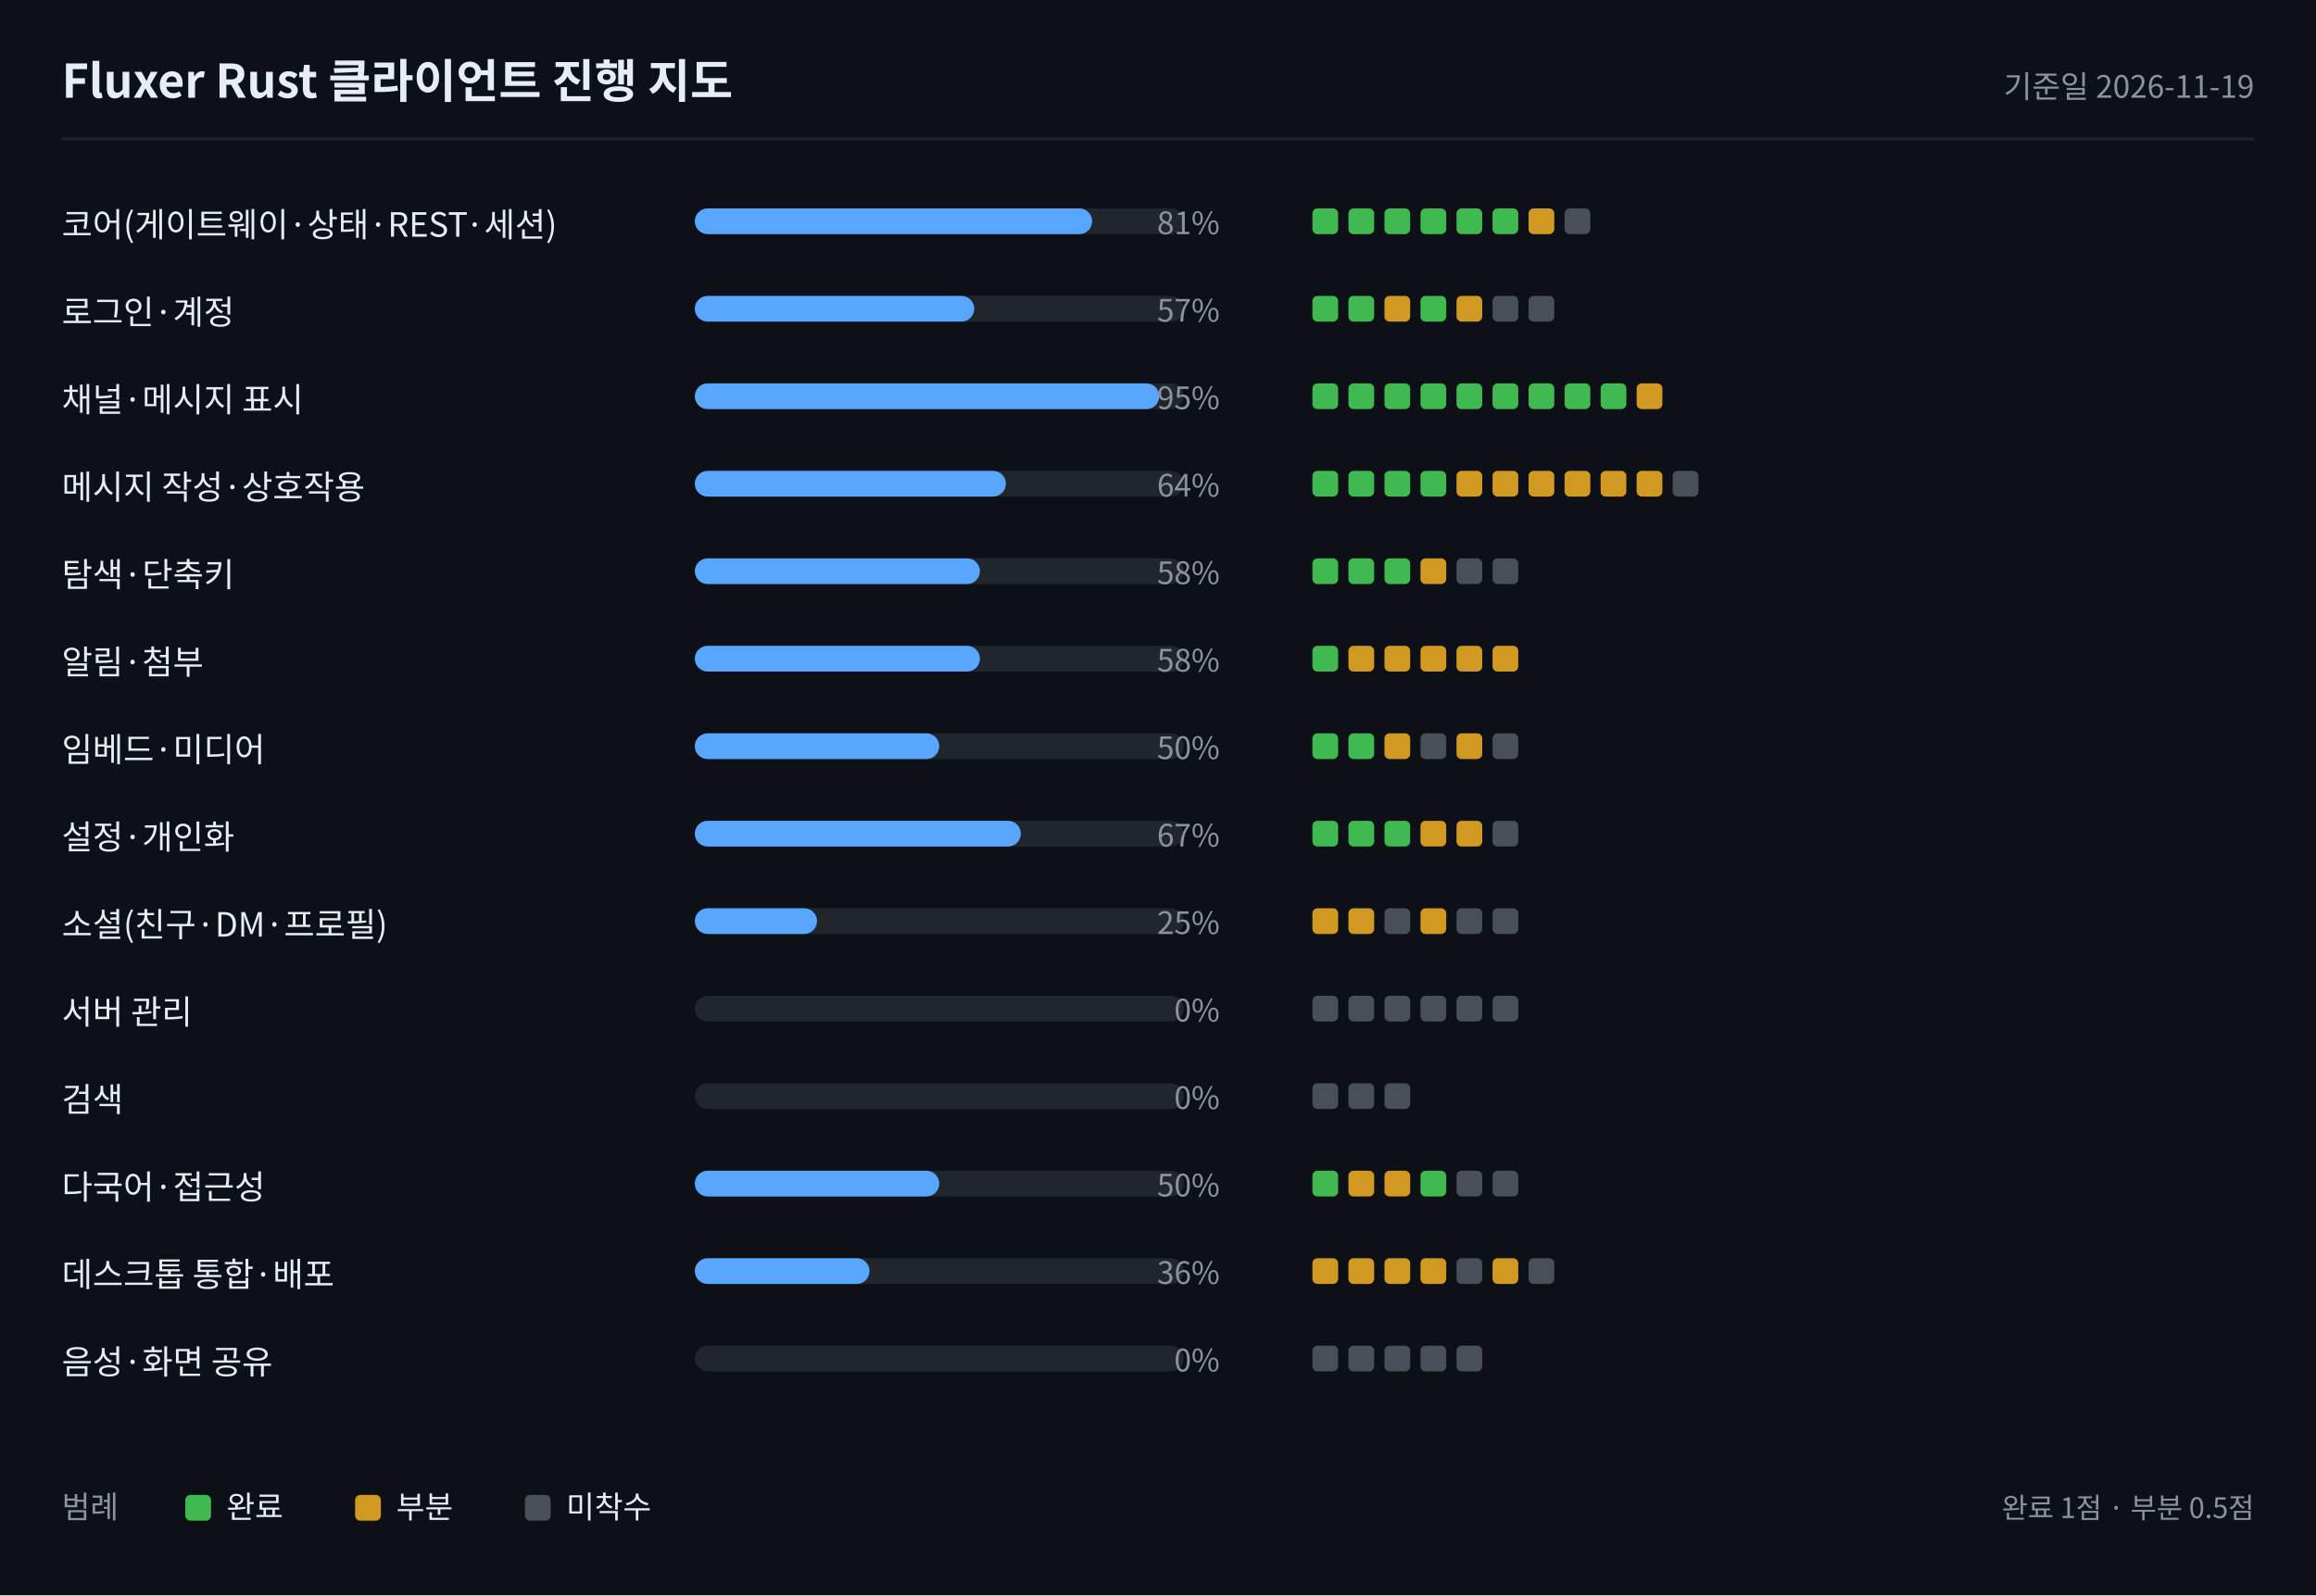
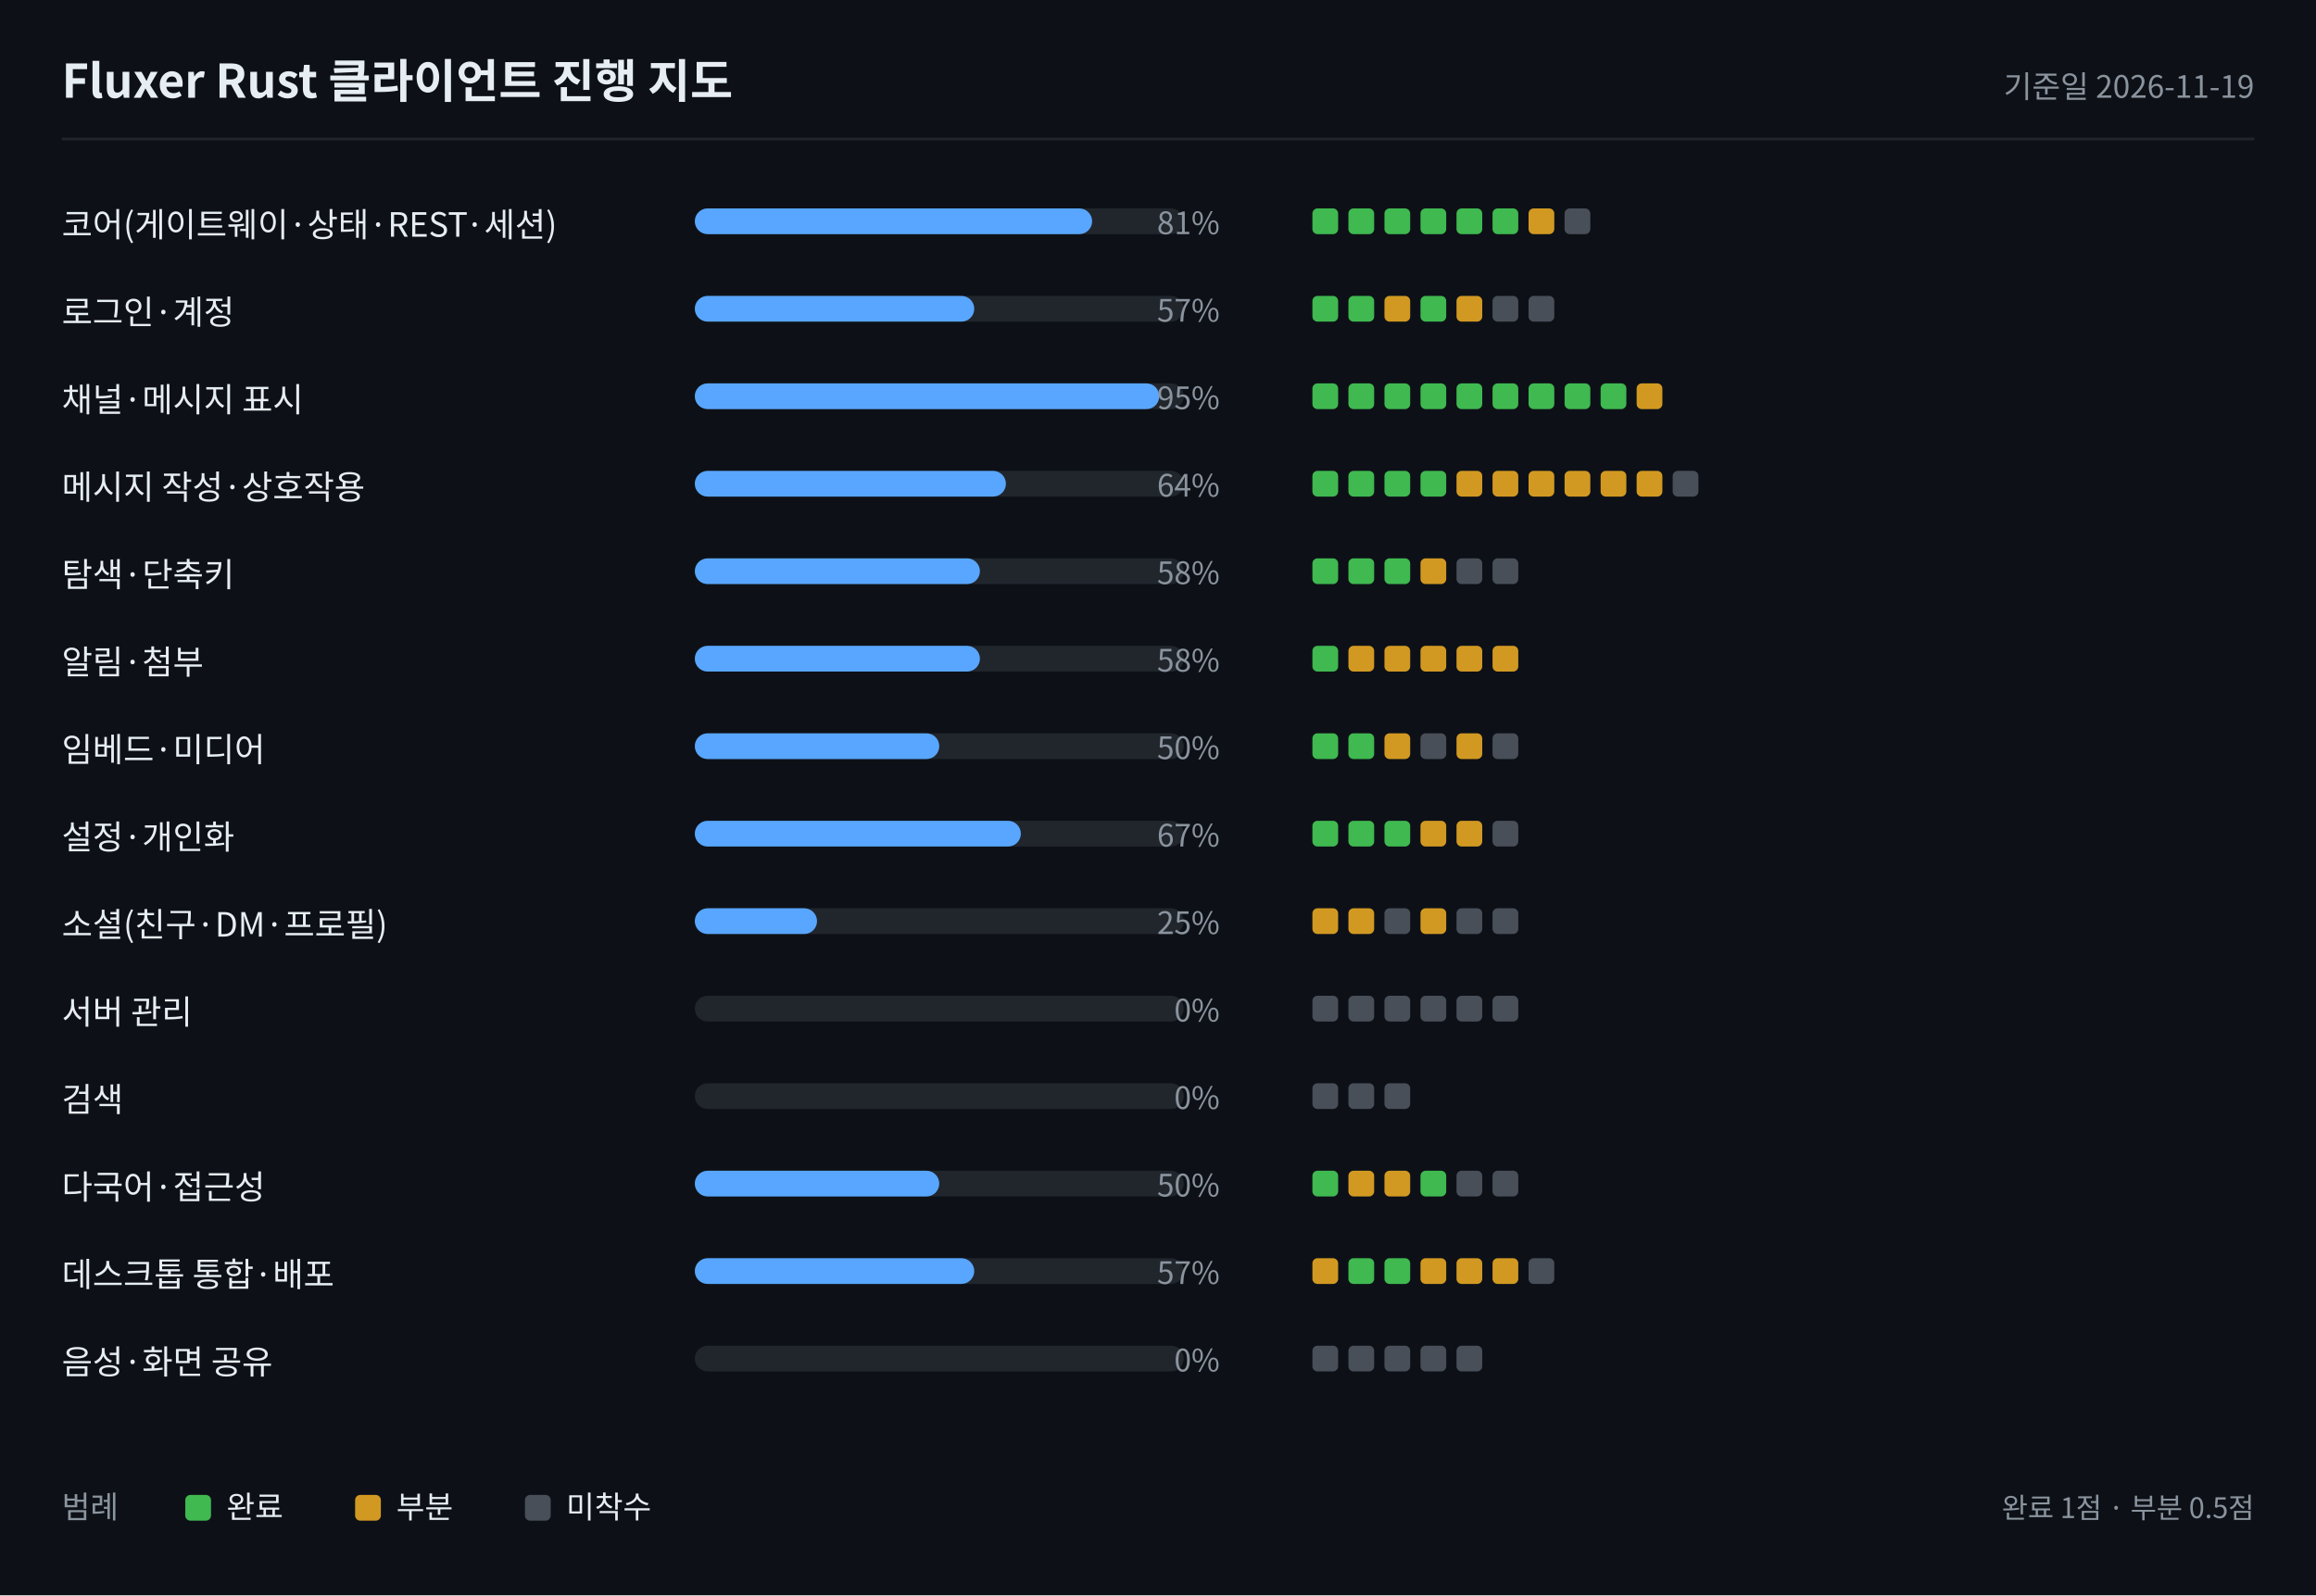
<svg xmlns="http://www.w3.org/2000/svg" width="900" height="620" viewBox="0 0 900 620" role="img" aria-label="Fluxer Rust 클라이언트 진행 지도">
  <rect width="900" height="620" fill="#0d1117" />
  <text x="24" y="38" fill="#e6edf3" font-family="Segoe UI, Malgun Gothic, Apple SD Gothic Neo, Noto Sans KR, Noto Sans CJK KR, sans-serif" font-size="18" font-weight="600">Fluxer Rust 클라이언트 진행 지도</text>
  <text x="876" y="38" fill="#8b949e" font-family="Segoe UI, Malgun Gothic, Apple SD Gothic Neo, Noto Sans KR, Noto Sans CJK KR, sans-serif" font-size="12" text-anchor="end">기준일 2026-11-19</text>
  <line x1="24" y1="54" x2="876" y2="54" stroke="#21262d" stroke-width="1" />
  <text x="24" y="92.0" fill="#e6edf3" font-family="Segoe UI, Malgun Gothic, Apple SD Gothic Neo, Noto Sans KR, Noto Sans CJK KR, sans-serif" font-size="13">코어(게이트웨이·상태·REST·세션)</text>
  <rect x="270" y="81.0" width="190" height="10" rx="5" fill="#21262d" />
  <rect x="270" y="81.0" width="154.4" height="10" rx="5" fill="#58a6ff" />
  <text x="474" y="91.0" fill="#8b949e" font-family="Segoe UI, Malgun Gothic, Apple SD Gothic Neo, Noto Sans KR, Noto Sans CJK KR, sans-serif" font-size="12" text-anchor="end">81%</text>
  <g>
    <rect x="510" y="81.0" width="10" height="10" rx="2" fill="#3fb950" />
  </g>
  <g>
    <rect x="524" y="81.0" width="10" height="10" rx="2" fill="#3fb950" />
  </g>
  <g>
    <rect x="538" y="81.0" width="10" height="10" rx="2" fill="#3fb950" />
  </g>
  <g>
    <rect x="552" y="81.0" width="10" height="10" rx="2" fill="#3fb950" />
  </g>
  <g>
    <rect x="566" y="81.0" width="10" height="10" rx="2" fill="#3fb950" />
  </g>
  <g>
    <rect x="580" y="81.0" width="10" height="10" rx="2" fill="#3fb950" />
  </g>
  <g>
    <rect x="594" y="81.0" width="10" height="10" rx="2" fill="#d29922" />
  </g>
  <g>
    <rect x="608" y="81.0" width="10" height="10" rx="2" fill="#484f58" />
  </g>
  <text x="24" y="126.0" fill="#e6edf3" font-family="Segoe UI, Malgun Gothic, Apple SD Gothic Neo, Noto Sans KR, Noto Sans CJK KR, sans-serif" font-size="13">로그인·계정</text>
  <rect x="270" y="115.0" width="190" height="10" rx="5" fill="#21262d" />
  <rect x="270" y="115.0" width="108.6" height="10" rx="5" fill="#58a6ff" />
  <text x="474" y="125.0" fill="#8b949e" font-family="Segoe UI, Malgun Gothic, Apple SD Gothic Neo, Noto Sans KR, Noto Sans CJK KR, sans-serif" font-size="12" text-anchor="end">57%</text>
  <g>
    <rect x="510" y="115.0" width="10" height="10" rx="2" fill="#3fb950" />
  </g>
  <g>
    <rect x="524" y="115.0" width="10" height="10" rx="2" fill="#3fb950" />
  </g>
  <g>
    <rect x="538" y="115.0" width="10" height="10" rx="2" fill="#d29922" />
  </g>
  <g>
    <rect x="552" y="115.0" width="10" height="10" rx="2" fill="#3fb950" />
  </g>
  <g>
    <rect x="566" y="115.0" width="10" height="10" rx="2" fill="#d29922" />
  </g>
  <g>
    <rect x="580" y="115.0" width="10" height="10" rx="2" fill="#484f58" />
  </g>
  <g>
    <rect x="594" y="115.0" width="10" height="10" rx="2" fill="#484f58" />
  </g>
  <text x="24" y="160.0" fill="#e6edf3" font-family="Segoe UI, Malgun Gothic, Apple SD Gothic Neo, Noto Sans KR, Noto Sans CJK KR, sans-serif" font-size="13">채널·메시지 표시</text>
  <rect x="270" y="149.0" width="190" height="10" rx="5" fill="#21262d" />
  <rect x="270" y="149.0" width="180.5" height="10" rx="5" fill="#58a6ff" />
  <text x="474" y="159.0" fill="#8b949e" font-family="Segoe UI, Malgun Gothic, Apple SD Gothic Neo, Noto Sans KR, Noto Sans CJK KR, sans-serif" font-size="12" text-anchor="end">95%</text>
  <g>
    <rect x="510" y="149.0" width="10" height="10" rx="2" fill="#3fb950" />
  </g>
  <g>
    <rect x="524" y="149.0" width="10" height="10" rx="2" fill="#3fb950" />
  </g>
  <g>
    <rect x="538" y="149.0" width="10" height="10" rx="2" fill="#3fb950" />
  </g>
  <g>
    <rect x="552" y="149.0" width="10" height="10" rx="2" fill="#3fb950" />
  </g>
  <g>
    <rect x="566" y="149.0" width="10" height="10" rx="2" fill="#3fb950" />
  </g>
  <g>
    <rect x="580" y="149.0" width="10" height="10" rx="2" fill="#3fb950" />
  </g>
  <g>
    <rect x="594" y="149.0" width="10" height="10" rx="2" fill="#3fb950" />
  </g>
  <g>
    <rect x="608" y="149.0" width="10" height="10" rx="2" fill="#3fb950" />
  </g>
  <g>
    <rect x="622" y="149.0" width="10" height="10" rx="2" fill="#3fb950" />
  </g>
  <g>
    <rect x="636" y="149.0" width="10" height="10" rx="2" fill="#d29922" />
  </g>
  <text x="24" y="194.0" fill="#e6edf3" font-family="Segoe UI, Malgun Gothic, Apple SD Gothic Neo, Noto Sans KR, Noto Sans CJK KR, sans-serif" font-size="13">메시지 작성·상호작용</text>
  <rect x="270" y="183.0" width="190" height="10" rx="5" fill="#21262d" />
  <rect x="270" y="183.0" width="120.9" height="10" rx="5" fill="#58a6ff" />
  <text x="474" y="193.0" fill="#8b949e" font-family="Segoe UI, Malgun Gothic, Apple SD Gothic Neo, Noto Sans KR, Noto Sans CJK KR, sans-serif" font-size="12" text-anchor="end">64%</text>
  <g>
    <rect x="510" y="183.0" width="10" height="10" rx="2" fill="#3fb950" />
  </g>
  <g>
    <rect x="524" y="183.0" width="10" height="10" rx="2" fill="#3fb950" />
  </g>
  <g>
    <rect x="538" y="183.0" width="10" height="10" rx="2" fill="#3fb950" />
  </g>
  <g>
    <rect x="552" y="183.0" width="10" height="10" rx="2" fill="#3fb950" />
  </g>
  <g>
    <rect x="566" y="183.0" width="10" height="10" rx="2" fill="#d29922" />
  </g>
  <g>
    <rect x="580" y="183.0" width="10" height="10" rx="2" fill="#d29922" />
  </g>
  <g>
    <rect x="594" y="183.0" width="10" height="10" rx="2" fill="#d29922" />
  </g>
  <g>
    <rect x="608" y="183.0" width="10" height="10" rx="2" fill="#d29922" />
  </g>
  <g>
    <rect x="622" y="183.0" width="10" height="10" rx="2" fill="#d29922" />
  </g>
  <g>
    <rect x="636" y="183.0" width="10" height="10" rx="2" fill="#d29922" />
  </g>
  <g>
    <rect x="650" y="183.0" width="10" height="10" rx="2" fill="#484f58" />
  </g>
  <text x="24" y="228.0" fill="#e6edf3" font-family="Segoe UI, Malgun Gothic, Apple SD Gothic Neo, Noto Sans KR, Noto Sans CJK KR, sans-serif" font-size="13">탐색·단축키</text>
  <rect x="270" y="217.0" width="190" height="10" rx="5" fill="#21262d" />
  <rect x="270" y="217.0" width="110.8" height="10" rx="5" fill="#58a6ff" />
  <text x="474" y="227.0" fill="#8b949e" font-family="Segoe UI, Malgun Gothic, Apple SD Gothic Neo, Noto Sans KR, Noto Sans CJK KR, sans-serif" font-size="12" text-anchor="end">58%</text>
  <g>
    <rect x="510" y="217.0" width="10" height="10" rx="2" fill="#3fb950" />
  </g>
  <g>
    <rect x="524" y="217.0" width="10" height="10" rx="2" fill="#3fb950" />
  </g>
  <g>
    <rect x="538" y="217.0" width="10" height="10" rx="2" fill="#3fb950" />
  </g>
  <g>
    <rect x="552" y="217.0" width="10" height="10" rx="2" fill="#d29922" />
  </g>
  <g>
    <rect x="566" y="217.0" width="10" height="10" rx="2" fill="#484f58" />
  </g>
  <g>
    <rect x="580" y="217.0" width="10" height="10" rx="2" fill="#484f58" />
  </g>
  <text x="24" y="262.0" fill="#e6edf3" font-family="Segoe UI, Malgun Gothic, Apple SD Gothic Neo, Noto Sans KR, Noto Sans CJK KR, sans-serif" font-size="13">알림·첨부</text>
  <rect x="270" y="251.0" width="190" height="10" rx="5" fill="#21262d" />
  <rect x="270" y="251.0" width="110.8" height="10" rx="5" fill="#58a6ff" />
  <text x="474" y="261.0" fill="#8b949e" font-family="Segoe UI, Malgun Gothic, Apple SD Gothic Neo, Noto Sans KR, Noto Sans CJK KR, sans-serif" font-size="12" text-anchor="end">58%</text>
  <g>
    <rect x="510" y="251.0" width="10" height="10" rx="2" fill="#3fb950" />
  </g>
  <g>
    <rect x="524" y="251.0" width="10" height="10" rx="2" fill="#d29922" />
  </g>
  <g>
    <rect x="538" y="251.0" width="10" height="10" rx="2" fill="#d29922" />
  </g>
  <g>
    <rect x="552" y="251.0" width="10" height="10" rx="2" fill="#d29922" />
  </g>
  <g>
    <rect x="566" y="251.0" width="10" height="10" rx="2" fill="#d29922" />
  </g>
  <g>
    <rect x="580" y="251.0" width="10" height="10" rx="2" fill="#d29922" />
  </g>
  <text x="24" y="296.0" fill="#e6edf3" font-family="Segoe UI, Malgun Gothic, Apple SD Gothic Neo, Noto Sans KR, Noto Sans CJK KR, sans-serif" font-size="13">임베드·미디어</text>
  <rect x="270" y="285.0" width="190" height="10" rx="5" fill="#21262d" />
  <rect x="270" y="285.0" width="95.0" height="10" rx="5" fill="#58a6ff" />
  <text x="474" y="295.0" fill="#8b949e" font-family="Segoe UI, Malgun Gothic, Apple SD Gothic Neo, Noto Sans KR, Noto Sans CJK KR, sans-serif" font-size="12" text-anchor="end">50%</text>
  <g>
    <rect x="510" y="285.0" width="10" height="10" rx="2" fill="#3fb950" />
  </g>
  <g>
    <rect x="524" y="285.0" width="10" height="10" rx="2" fill="#3fb950" />
  </g>
  <g>
    <rect x="538" y="285.0" width="10" height="10" rx="2" fill="#d29922" />
  </g>
  <g>
    <rect x="552" y="285.0" width="10" height="10" rx="2" fill="#484f58" />
  </g>
  <g>
    <rect x="566" y="285.0" width="10" height="10" rx="2" fill="#d29922" />
  </g>
  <g>
    <rect x="580" y="285.0" width="10" height="10" rx="2" fill="#484f58" />
  </g>
  <text x="24" y="330.0" fill="#e6edf3" font-family="Segoe UI, Malgun Gothic, Apple SD Gothic Neo, Noto Sans KR, Noto Sans CJK KR, sans-serif" font-size="13">설정·개인화</text>
  <rect x="270" y="319.0" width="190" height="10" rx="5" fill="#21262d" />
  <rect x="270" y="319.0" width="126.7" height="10" rx="5" fill="#58a6ff" />
  <text x="474" y="329.0" fill="#8b949e" font-family="Segoe UI, Malgun Gothic, Apple SD Gothic Neo, Noto Sans KR, Noto Sans CJK KR, sans-serif" font-size="12" text-anchor="end">67%</text>
  <g>
    <rect x="510" y="319.0" width="10" height="10" rx="2" fill="#3fb950" />
  </g>
  <g>
    <rect x="524" y="319.0" width="10" height="10" rx="2" fill="#3fb950" />
  </g>
  <g>
    <rect x="538" y="319.0" width="10" height="10" rx="2" fill="#3fb950" />
  </g>
  <g>
    <rect x="552" y="319.0" width="10" height="10" rx="2" fill="#d29922" />
  </g>
  <g>
    <rect x="566" y="319.0" width="10" height="10" rx="2" fill="#d29922" />
  </g>
  <g>
    <rect x="580" y="319.0" width="10" height="10" rx="2" fill="#484f58" />
  </g>
  <text x="24" y="364.0" fill="#e6edf3" font-family="Segoe UI, Malgun Gothic, Apple SD Gothic Neo, Noto Sans KR, Noto Sans CJK KR, sans-serif" font-size="13">소셜(친구·DM·프로필)</text>
  <rect x="270" y="353.0" width="190" height="10" rx="5" fill="#21262d" />
  <rect x="270" y="353.0" width="47.5" height="10" rx="5" fill="#58a6ff" />
  <text x="474" y="363.0" fill="#8b949e" font-family="Segoe UI, Malgun Gothic, Apple SD Gothic Neo, Noto Sans KR, Noto Sans CJK KR, sans-serif" font-size="12" text-anchor="end">25%</text>
  <g>
    <rect x="510" y="353.0" width="10" height="10" rx="2" fill="#d29922" />
  </g>
  <g>
    <rect x="524" y="353.0" width="10" height="10" rx="2" fill="#d29922" />
  </g>
  <g>
    <rect x="538" y="353.0" width="10" height="10" rx="2" fill="#484f58" />
  </g>
  <g>
    <rect x="552" y="353.0" width="10" height="10" rx="2" fill="#d29922" />
  </g>
  <g>
    <rect x="566" y="353.0" width="10" height="10" rx="2" fill="#484f58" />
  </g>
  <g>
    <rect x="580" y="353.0" width="10" height="10" rx="2" fill="#484f58" />
  </g>
  <text x="24" y="398.0" fill="#e6edf3" font-family="Segoe UI, Malgun Gothic, Apple SD Gothic Neo, Noto Sans KR, Noto Sans CJK KR, sans-serif" font-size="13">서버 관리</text>
  <rect x="270" y="387.0" width="190" height="10" rx="5" fill="#21262d" />
  <text x="474" y="397.0" fill="#8b949e" font-family="Segoe UI, Malgun Gothic, Apple SD Gothic Neo, Noto Sans KR, Noto Sans CJK KR, sans-serif" font-size="12" text-anchor="end">0%</text>
  <g>
    <rect x="510" y="387.0" width="10" height="10" rx="2" fill="#484f58" />
  </g>
  <g>
    <rect x="524" y="387.0" width="10" height="10" rx="2" fill="#484f58" />
  </g>
  <g>
    <rect x="538" y="387.0" width="10" height="10" rx="2" fill="#484f58" />
  </g>
  <g>
    <rect x="552" y="387.0" width="10" height="10" rx="2" fill="#484f58" />
  </g>
  <g>
    <rect x="566" y="387.0" width="10" height="10" rx="2" fill="#484f58" />
  </g>
  <g>
    <rect x="580" y="387.0" width="10" height="10" rx="2" fill="#484f58" />
  </g>
  <text x="24" y="432.0" fill="#e6edf3" font-family="Segoe UI, Malgun Gothic, Apple SD Gothic Neo, Noto Sans KR, Noto Sans CJK KR, sans-serif" font-size="13">검색</text>
  <rect x="270" y="421.0" width="190" height="10" rx="5" fill="#21262d" />
  <text x="474" y="431.0" fill="#8b949e" font-family="Segoe UI, Malgun Gothic, Apple SD Gothic Neo, Noto Sans KR, Noto Sans CJK KR, sans-serif" font-size="12" text-anchor="end">0%</text>
  <g>
    <rect x="510" y="421.0" width="10" height="10" rx="2" fill="#484f58" />
  </g>
  <g>
    <rect x="524" y="421.0" width="10" height="10" rx="2" fill="#484f58" />
  </g>
  <g>
    <rect x="538" y="421.0" width="10" height="10" rx="2" fill="#484f58" />
  </g>
  <text x="24" y="466.0" fill="#e6edf3" font-family="Segoe UI, Malgun Gothic, Apple SD Gothic Neo, Noto Sans KR, Noto Sans CJK KR, sans-serif" font-size="13">다국어·접근성</text>
  <rect x="270" y="455.0" width="190" height="10" rx="5" fill="#21262d" />
  <rect x="270" y="455.0" width="95.0" height="10" rx="5" fill="#58a6ff" />
  <text x="474" y="465.0" fill="#8b949e" font-family="Segoe UI, Malgun Gothic, Apple SD Gothic Neo, Noto Sans KR, Noto Sans CJK KR, sans-serif" font-size="12" text-anchor="end">50%</text>
  <g>
    <rect x="510" y="455.0" width="10" height="10" rx="2" fill="#3fb950" />
  </g>
  <g>
    <rect x="524" y="455.0" width="10" height="10" rx="2" fill="#d29922" />
  </g>
  <g>
    <rect x="538" y="455.0" width="10" height="10" rx="2" fill="#d29922" />
  </g>
  <g>
    <rect x="552" y="455.0" width="10" height="10" rx="2" fill="#3fb950" />
  </g>
  <g>
    <rect x="566" y="455.0" width="10" height="10" rx="2" fill="#484f58" />
  </g>
  <g>
    <rect x="580" y="455.0" width="10" height="10" rx="2" fill="#484f58" />
  </g>
  <text x="24" y="500.0" fill="#e6edf3" font-family="Segoe UI, Malgun Gothic, Apple SD Gothic Neo, Noto Sans KR, Noto Sans CJK KR, sans-serif" font-size="13">데스크톱 통합·배포</text>
  <rect x="270" y="489.0" width="190" height="10" rx="5" fill="#21262d" />
-   <rect x="270" y="489.0" width="67.9" height="10" rx="5" fill="#58a6ff" />
-   <text x="474" y="499.0" fill="#8b949e" font-family="Segoe UI, Malgun Gothic, Apple SD Gothic Neo, Noto Sans KR, Noto Sans CJK KR, sans-serif" font-size="12" text-anchor="end">36%</text>
+   <rect x="270" y="489.0" width="108.6" height="10" rx="5" fill="#58a6ff" />
+   <text x="474" y="499.0" fill="#8b949e" font-family="Segoe UI, Malgun Gothic, Apple SD Gothic Neo, Noto Sans KR, Noto Sans CJK KR, sans-serif" font-size="12" text-anchor="end">57%</text>
  <g>
    <rect x="510" y="489.0" width="10" height="10" rx="2" fill="#d29922" />
  </g>
  <g>
-     <rect x="524" y="489.0" width="10" height="10" rx="2" fill="#d29922" />
-   </g>
-   <g>
-     <rect x="538" y="489.0" width="10" height="10" rx="2" fill="#d29922" />
+     <rect x="524" y="489.0" width="10" height="10" rx="2" fill="#3fb950" />
+   </g>
+   <g>
+     <rect x="538" y="489.0" width="10" height="10" rx="2" fill="#3fb950" />
  </g>
  <g>
    <rect x="552" y="489.0" width="10" height="10" rx="2" fill="#d29922" />
  </g>
  <g>
-     <rect x="566" y="489.0" width="10" height="10" rx="2" fill="#484f58" />
+     <rect x="566" y="489.0" width="10" height="10" rx="2" fill="#d29922" />
  </g>
  <g>
    <rect x="580" y="489.0" width="10" height="10" rx="2" fill="#d29922" />
  </g>
  <g>
    <rect x="594" y="489.0" width="10" height="10" rx="2" fill="#484f58" />
  </g>
  <text x="24" y="534.0" fill="#e6edf3" font-family="Segoe UI, Malgun Gothic, Apple SD Gothic Neo, Noto Sans KR, Noto Sans CJK KR, sans-serif" font-size="13">음성·화면 공유</text>
  <rect x="270" y="523.0" width="190" height="10" rx="5" fill="#21262d" />
  <text x="474" y="533.0" fill="#8b949e" font-family="Segoe UI, Malgun Gothic, Apple SD Gothic Neo, Noto Sans KR, Noto Sans CJK KR, sans-serif" font-size="12" text-anchor="end">0%</text>
  <g>
    <rect x="510" y="523.0" width="10" height="10" rx="2" fill="#484f58" />
  </g>
  <g>
    <rect x="524" y="523.0" width="10" height="10" rx="2" fill="#484f58" />
  </g>
  <g>
    <rect x="538" y="523.0" width="10" height="10" rx="2" fill="#484f58" />
  </g>
  <g>
    <rect x="552" y="523.0" width="10" height="10" rx="2" fill="#484f58" />
  </g>
  <g>
    <rect x="566" y="523.0" width="10" height="10" rx="2" fill="#484f58" />
  </g>
  <text x="24" y="590.0" fill="#8b949e" font-family="Segoe UI, Malgun Gothic, Apple SD Gothic Neo, Noto Sans KR, Noto Sans CJK KR, sans-serif" font-size="12">범례</text>
  <rect x="72" y="581.0" width="10" height="10" rx="2" fill="#3fb950" />
  <text x="88" y="590.0" fill="#e6edf3" font-family="Segoe UI, Malgun Gothic, Apple SD Gothic Neo, Noto Sans KR, Noto Sans CJK KR, sans-serif" font-size="12">완료</text>
  <rect x="138" y="581.0" width="10" height="10" rx="2" fill="#d29922" />
  <text x="154" y="590.0" fill="#e6edf3" font-family="Segoe UI, Malgun Gothic, Apple SD Gothic Neo, Noto Sans KR, Noto Sans CJK KR, sans-serif" font-size="12">부분</text>
  <rect x="204" y="581.0" width="10" height="10" rx="2" fill="#484f58" />
  <text x="220" y="590.0" fill="#e6edf3" font-family="Segoe UI, Malgun Gothic, Apple SD Gothic Neo, Noto Sans KR, Noto Sans CJK KR, sans-serif" font-size="12">미착수</text>
  <text x="876" y="590.0" fill="#8b949e" font-family="Segoe UI, Malgun Gothic, Apple SD Gothic Neo, Noto Sans KR, Noto Sans CJK KR, sans-serif" font-size="11" text-anchor="end">완료 1점 · 부분 0.5점</text>
</svg>
